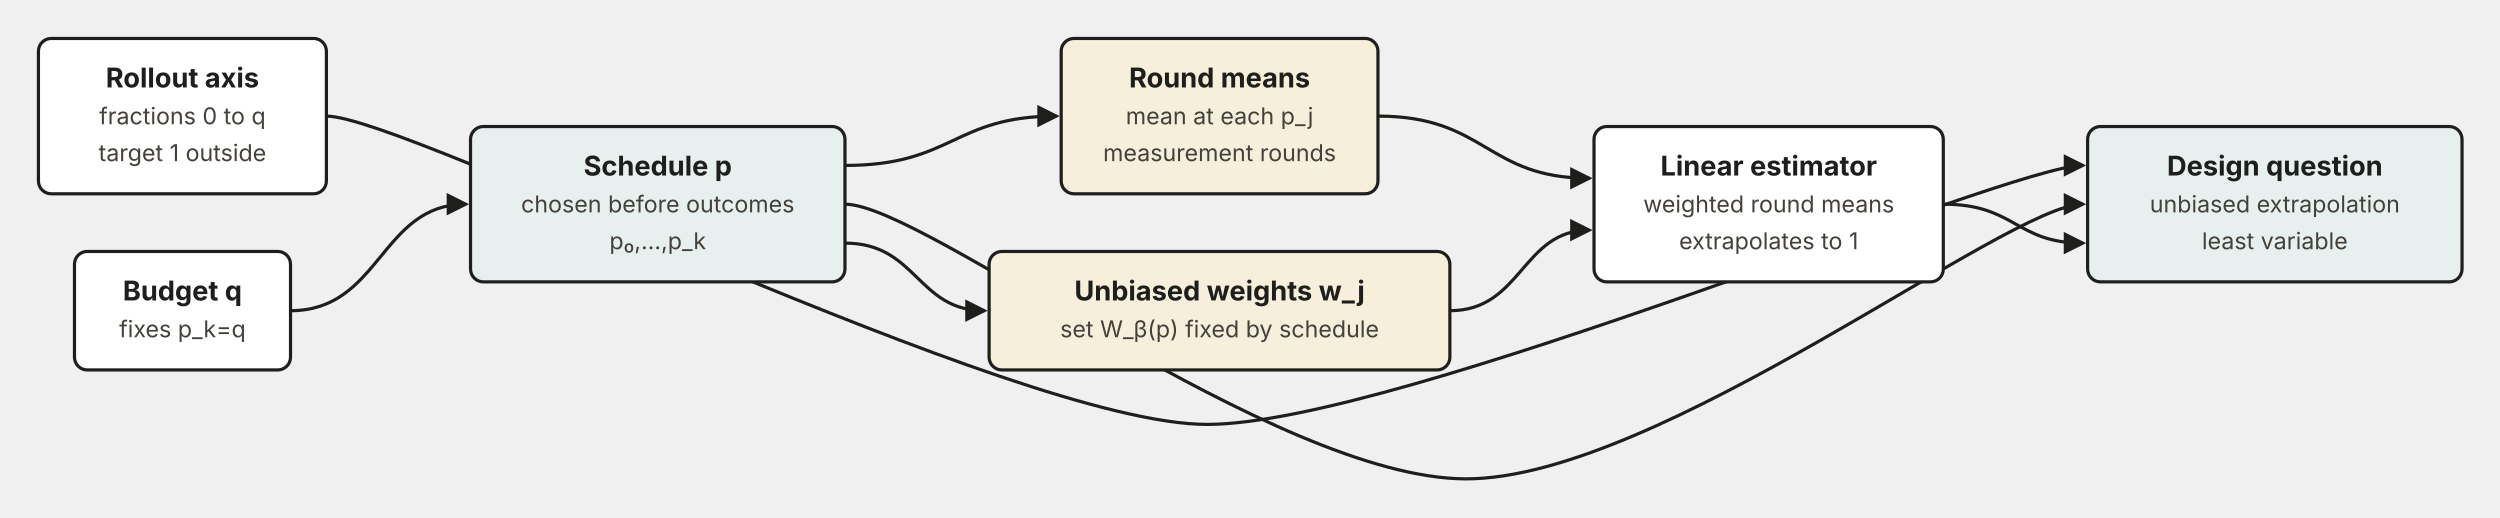
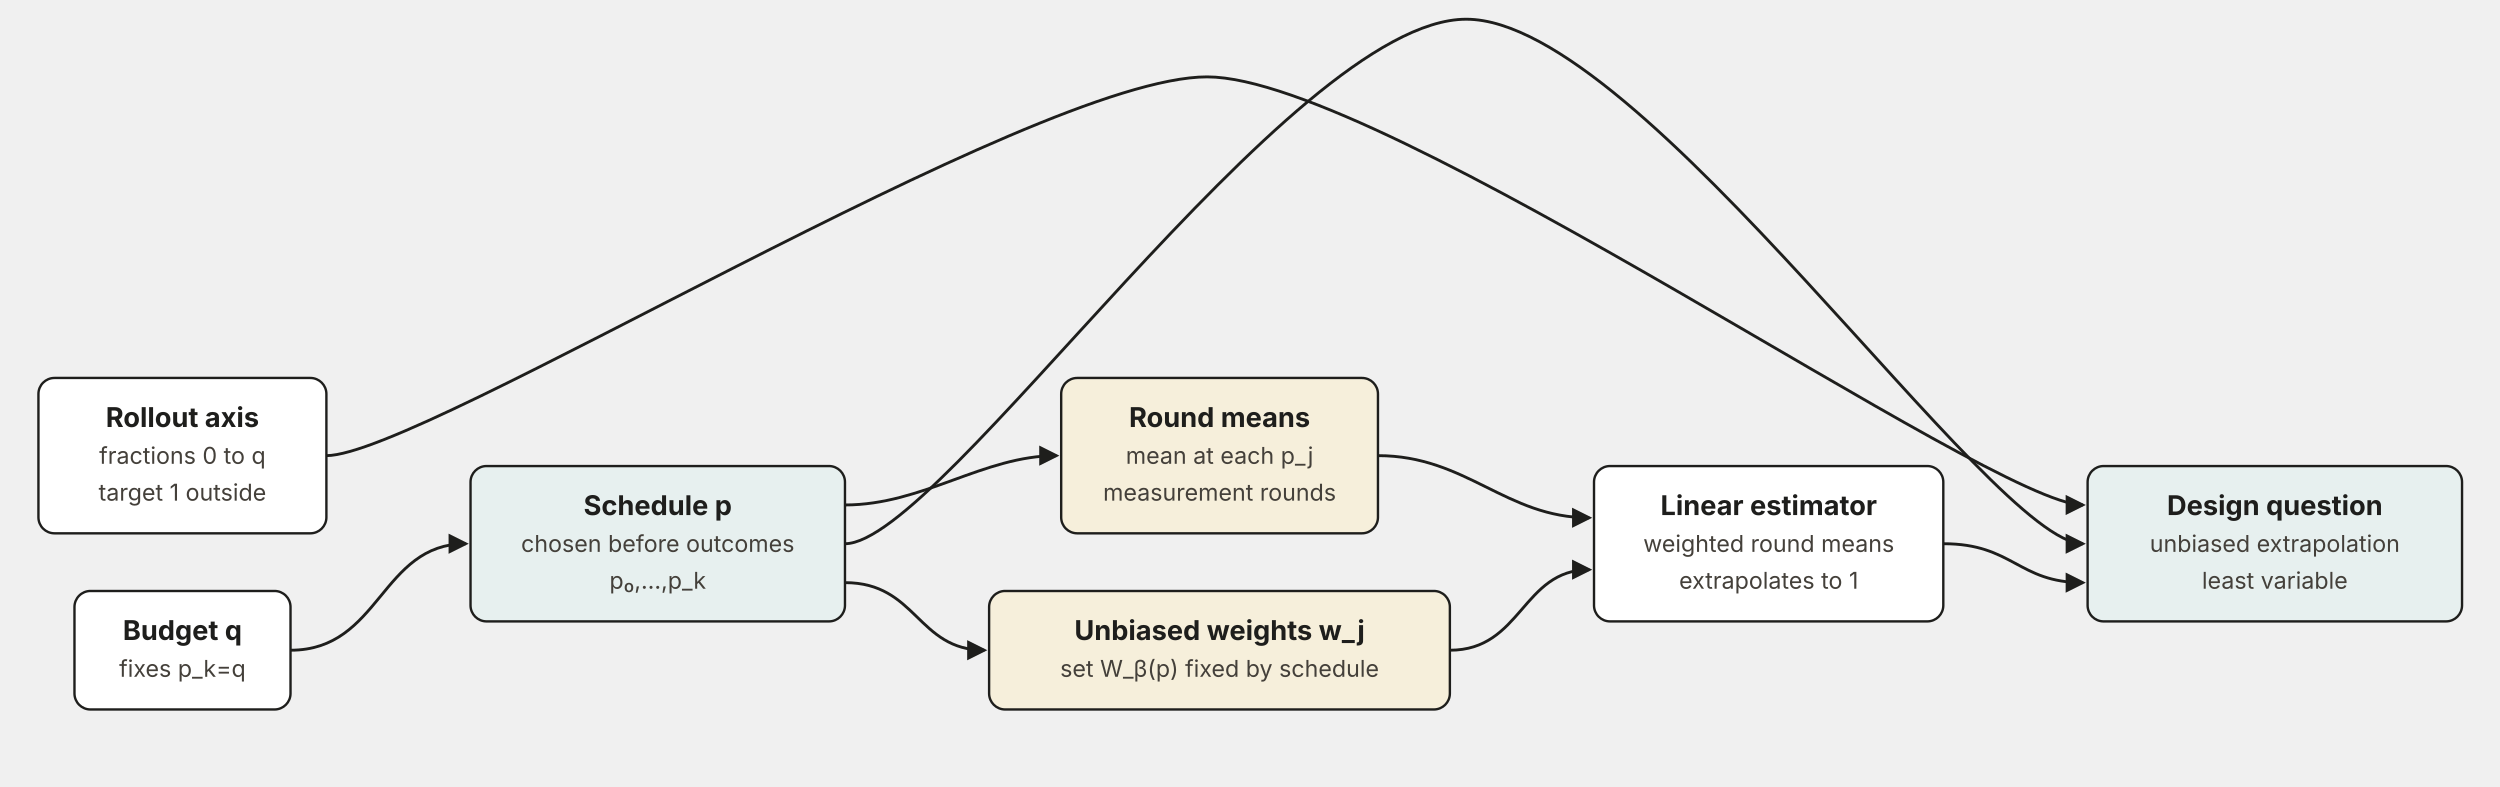
- <svg xmlns="http://www.w3.org/2000/svg" viewBox="0 0 1561 323" role="img">
+ <svg xmlns="http://www.w3.org/2000/svg" viewBox="0 -212 1561 491" role="img">
  <defs>
    <marker id="arr" viewBox="0 0 10 10" refX="8.5" refY="5" markerWidth="7" markerHeight="7" orient="auto-start-reverse">
      <path d="M 0 0 L 10 5 L 0 10 z" fill="#1e1e1c" />
    </marker>
  </defs>
-   <path d="M 181.4 194 C 237.6 194, 237.6 127.5, 290.8 127.5" fill="none" stroke="#1e1e1c" stroke-width="2" marker-end="url(#arr)" />
-   <path d="M 527.6 151.8 C 572.6 151.8, 572.6 194, 614.6 194" fill="none" stroke="#1e1e1c" stroke-width="2" marker-end="url(#arr)" />
-   <path d="M 527.6 103.3 C 595.1 103.3, 595.1 72.5, 659.6 72.5" fill="none" stroke="#1e1e1c" stroke-width="2" marker-end="url(#arr)" />
-   <path d="M 860.4 72.5 C 927.9 72.5, 927.9 111.3, 992.3 111.3" fill="none" stroke="#1e1e1c" stroke-width="2" marker-end="url(#arr)" />
-   <path d="M 905.3 194 C 950.3 194, 950.3 143.7, 992.3 143.7" fill="none" stroke="#1e1e1c" stroke-width="2" marker-end="url(#arr)" />
-   <path d="M 203.8 72.5 C 253.8 72.5, 633.7 265, 753.7 265 C 873.7 265, 1253.5 103.3, 1300.5 103.3" fill="none" stroke="#1e1e1c" stroke-width="2" marker-end="url(#arr)" />
-   <path d="M 527.6 127.5 C 577.6 127.5, 795.5 299, 915.5 299 C 1035.5 299, 1253.5 127.5, 1300.5 127.5" fill="none" stroke="#1e1e1c" stroke-width="2" marker-end="url(#arr)" />
-   <path d="M 1213.5 127.5 C 1258.5 127.5, 1258.5 151.8, 1300.5 151.8" fill="none" stroke="#1e1e1c" stroke-width="2" marker-end="url(#arr)" />
-   <rect x="24" y="24" width="179.8" height="97" rx="8" fill="#ffffff" stroke="#1e1e1c" stroke-width="2" />
+   <path d="M 181.4 194 C 237.6 194, 237.6 127.5, 290.8 127.5" fill="none" stroke="#1e1e1c" stroke-width="1.8" marker-end="url(#arr)" />
+   <path d="M 527.6 151.8 C 572.6 151.8, 572.6 194, 614.6 194" fill="none" stroke="#1e1e1c" stroke-width="1.8" marker-end="url(#arr)" />
+   <path d="M 527.6 103.3 C 576.2 103.3, 614 72.5, 659.6 72.5" fill="none" stroke="#1e1e1c" stroke-width="1.8" marker-end="url(#arr)" />
+   <path d="M 860.4 72.5 C 915.5 72.5, 940.3 111.3, 992.3 111.3" fill="none" stroke="#1e1e1c" stroke-width="1.8" marker-end="url(#arr)" />
+   <path d="M 905.3 194 C 950.3 194, 950.3 143.7, 992.3 143.7" fill="none" stroke="#1e1e1c" stroke-width="1.8" marker-end="url(#arr)" />
+   <path d="M 203.8 72.5 C 263.8 72.5, 643.7 -164, 753.7 -164 C 863.7 -164, 1243.5 103.3, 1300.5 103.3" fill="none" stroke="#1e1e1c" stroke-width="1.8" marker-end="url(#arr)" />
+   <path d="M 527.6 127.5 C 587.6 127.5, 805.5 -200, 915.5 -200 C 1025.5 -200, 1243.5 127.5, 1300.5 127.5" fill="none" stroke="#1e1e1c" stroke-width="1.8" marker-end="url(#arr)" />
+   <path d="M 1213.5 127.5 C 1256.9 127.5, 1260.1 151.8, 1300.5 151.8" fill="none" stroke="#1e1e1c" stroke-width="1.8" marker-end="url(#arr)" />
+   <rect x="24" y="24" width="179.8" height="97" rx="10" fill="#ffffff" stroke="#1e1e1c" stroke-width="1.5" />
  <text stroke="none" x="113.9" y="54.6" text-anchor="middle" font-family="Inter, Arial, sans-serif" font-size="17" font-weight="700" fill="#1e1e1c">Rollout axis</text>
  <text stroke="none" x="113.9" y="77.6" text-anchor="middle" font-family="Inter, Arial, sans-serif" font-size="14.5" fill="#44403a">fractions 0 to q</text>
  <text stroke="none" x="113.9" y="100.6" text-anchor="middle" font-family="Inter, Arial, sans-serif" font-size="14.5" fill="#44403a">target 1 outside</text>
-   <rect x="46.5" y="157" width="134.9" height="74" rx="8" fill="#ffffff" stroke="#1e1e1c" stroke-width="2" />
+   <rect x="46.5" y="157" width="134.9" height="74" rx="10" fill="#ffffff" stroke="#1e1e1c" stroke-width="1.5" />
  <text stroke="none" x="113.9" y="187.6" text-anchor="middle" font-family="Inter, Arial, sans-serif" font-size="17" font-weight="700" fill="#1e1e1c">Budget q</text>
  <text stroke="none" x="113.9" y="210.6" text-anchor="middle" font-family="Inter, Arial, sans-serif" font-size="14.5" fill="#44403a">fixes p_k=q</text>
-   <rect x="293.8" y="79" width="233.8" height="97" rx="8" fill="#e7f0ef" stroke="#1e1e1c" stroke-width="2" />
+   <rect x="293.8" y="79" width="233.8" height="97" rx="10" fill="#e7f0ef" stroke="#1e1e1c" stroke-width="1.5" />
  <text stroke="none" x="410.7" y="109.6" text-anchor="middle" font-family="Inter, Arial, sans-serif" font-size="17" font-weight="700" fill="#1e1e1c">Schedule p</text>
  <text stroke="none" x="410.7" y="132.6" text-anchor="middle" font-family="Inter, Arial, sans-serif" font-size="14.5" fill="#44403a">chosen before outcomes</text>
  <text stroke="none" x="410.7" y="155.6" text-anchor="middle" font-family="Inter, Arial, sans-serif" font-size="14.5" fill="#44403a">p₀,…,p_k</text>
-   <rect x="662.6" y="24" width="197.8" height="97" rx="8" fill="#f6efdb" stroke="#1e1e1c" stroke-width="2" />
+   <rect x="662.6" y="24" width="197.8" height="97" rx="10" fill="#f6efdb" stroke="#1e1e1c" stroke-width="1.5" />
  <text stroke="none" x="761.5" y="54.6" text-anchor="middle" font-family="Inter, Arial, sans-serif" font-size="17" font-weight="700" fill="#1e1e1c">Round means</text>
  <text stroke="none" x="761.5" y="77.6" text-anchor="middle" font-family="Inter, Arial, sans-serif" font-size="14.5" fill="#44403a">mean at each p_j</text>
  <text stroke="none" x="761.5" y="100.6" text-anchor="middle" font-family="Inter, Arial, sans-serif" font-size="14.5" fill="#44403a">measurement rounds</text>
-   <rect x="617.6" y="157" width="287.7" height="74" rx="8" fill="#f6efdb" stroke="#1e1e1c" stroke-width="2" />
+   <rect x="617.6" y="157" width="287.7" height="74" rx="10" fill="#f6efdb" stroke="#1e1e1c" stroke-width="1.5" />
  <text stroke="none" x="761.5" y="187.6" text-anchor="middle" font-family="Inter, Arial, sans-serif" font-size="17" font-weight="700" fill="#1e1e1c">Unbiased weights w_j</text>
  <text stroke="none" x="761.5" y="210.6" text-anchor="middle" font-family="Inter, Arial, sans-serif" font-size="14.5" fill="#44403a">set W_β(p) fixed by schedule</text>
-   <rect x="995.3" y="79" width="218.1" height="97" rx="8" fill="#ffffff" stroke="#1e1e1c" stroke-width="2" />
+   <rect x="995.3" y="79" width="218.1" height="97" rx="10" fill="#ffffff" stroke="#1e1e1c" stroke-width="1.5" />
  <text stroke="none" x="1104.4" y="109.6" text-anchor="middle" font-family="Inter, Arial, sans-serif" font-size="17" font-weight="700" fill="#1e1e1c">Linear estimator</text>
  <text stroke="none" x="1104.4" y="132.6" text-anchor="middle" font-family="Inter, Arial, sans-serif" font-size="14.5" fill="#44403a">weighted round means</text>
  <text stroke="none" x="1104.4" y="155.6" text-anchor="middle" font-family="Inter, Arial, sans-serif" font-size="14.5" fill="#44403a">extrapolates to 1</text>
-   <rect x="1303.5" y="79" width="233.8" height="97" rx="8" fill="#e7f0ef" stroke="#1e1e1c" stroke-width="2" />
+   <rect x="1303.5" y="79" width="233.8" height="97" rx="10" fill="#e7f0ef" stroke="#1e1e1c" stroke-width="1.5" />
  <text stroke="none" x="1420.4" y="109.6" text-anchor="middle" font-family="Inter, Arial, sans-serif" font-size="17" font-weight="700" fill="#1e1e1c">Design question</text>
  <text stroke="none" x="1420.4" y="132.6" text-anchor="middle" font-family="Inter, Arial, sans-serif" font-size="14.5" fill="#44403a">unbiased extrapolation</text>
  <text stroke="none" x="1420.4" y="155.6" text-anchor="middle" font-family="Inter, Arial, sans-serif" font-size="14.5" fill="#44403a">least variable</text>
</svg>
